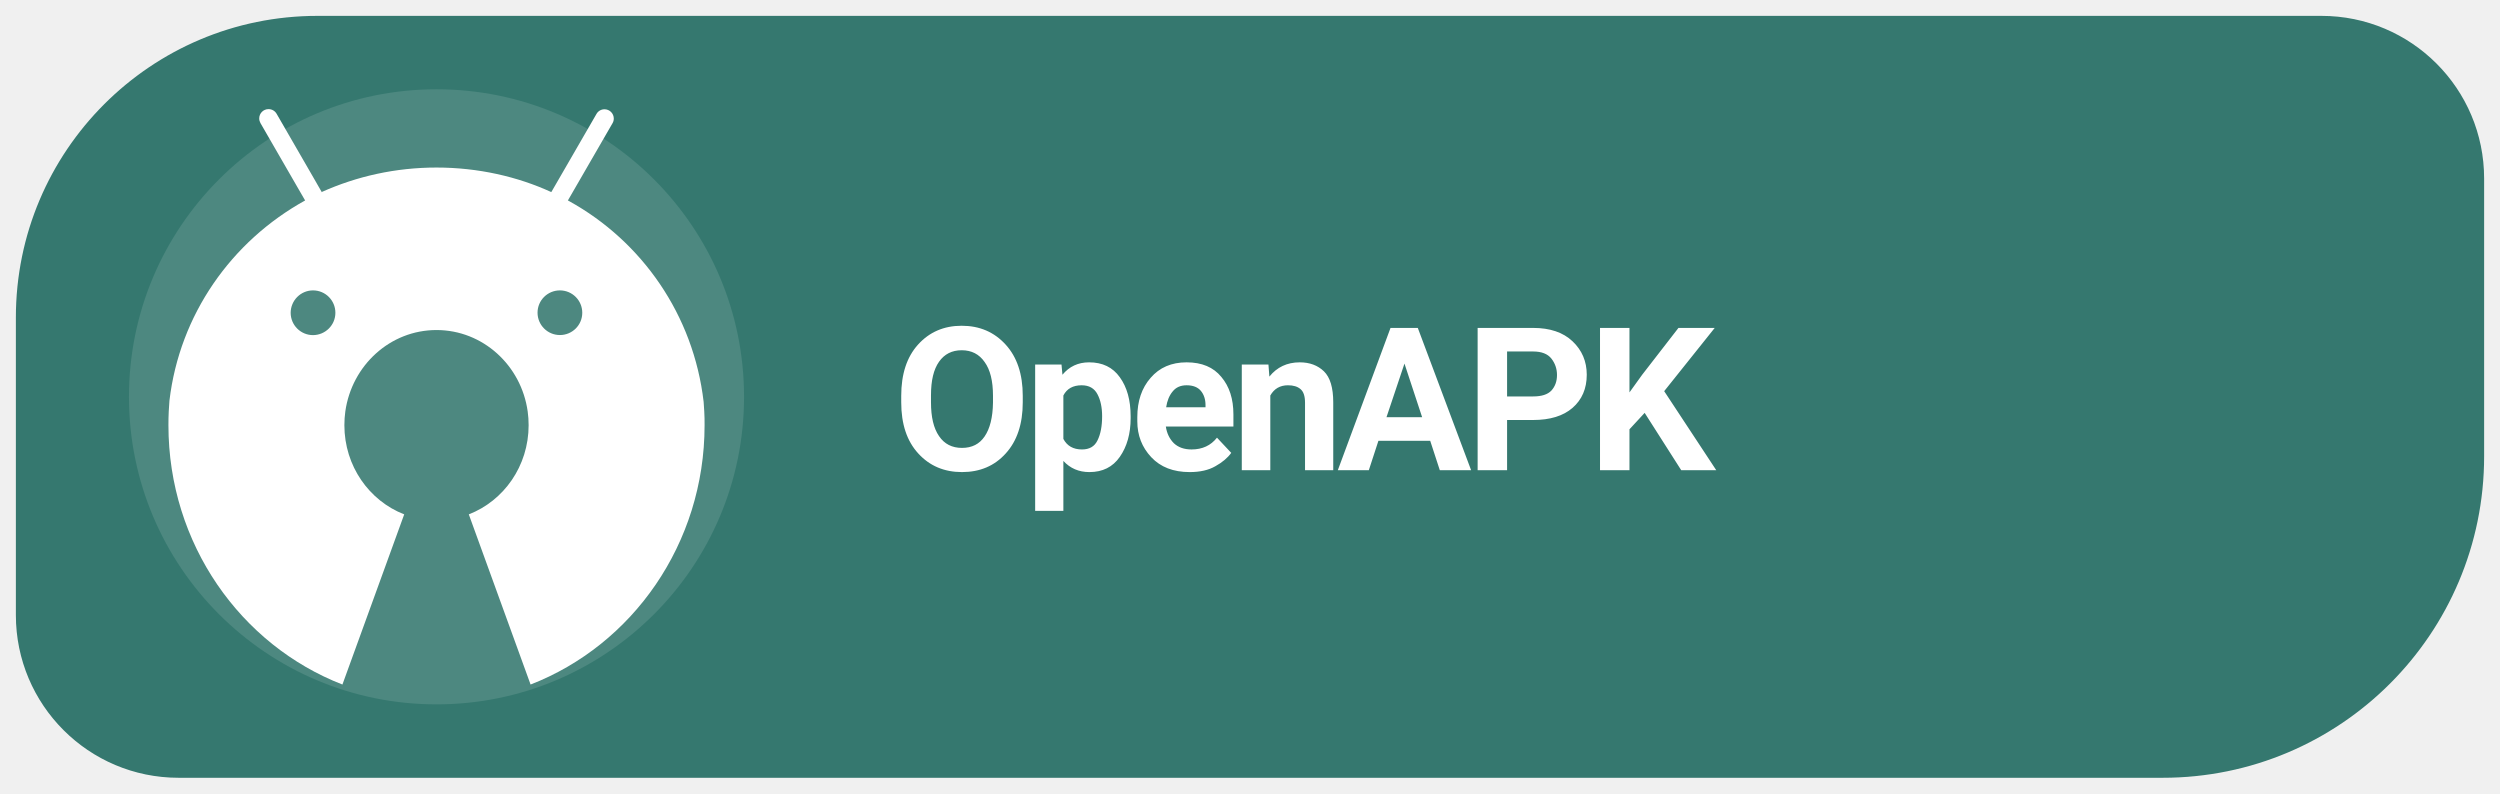
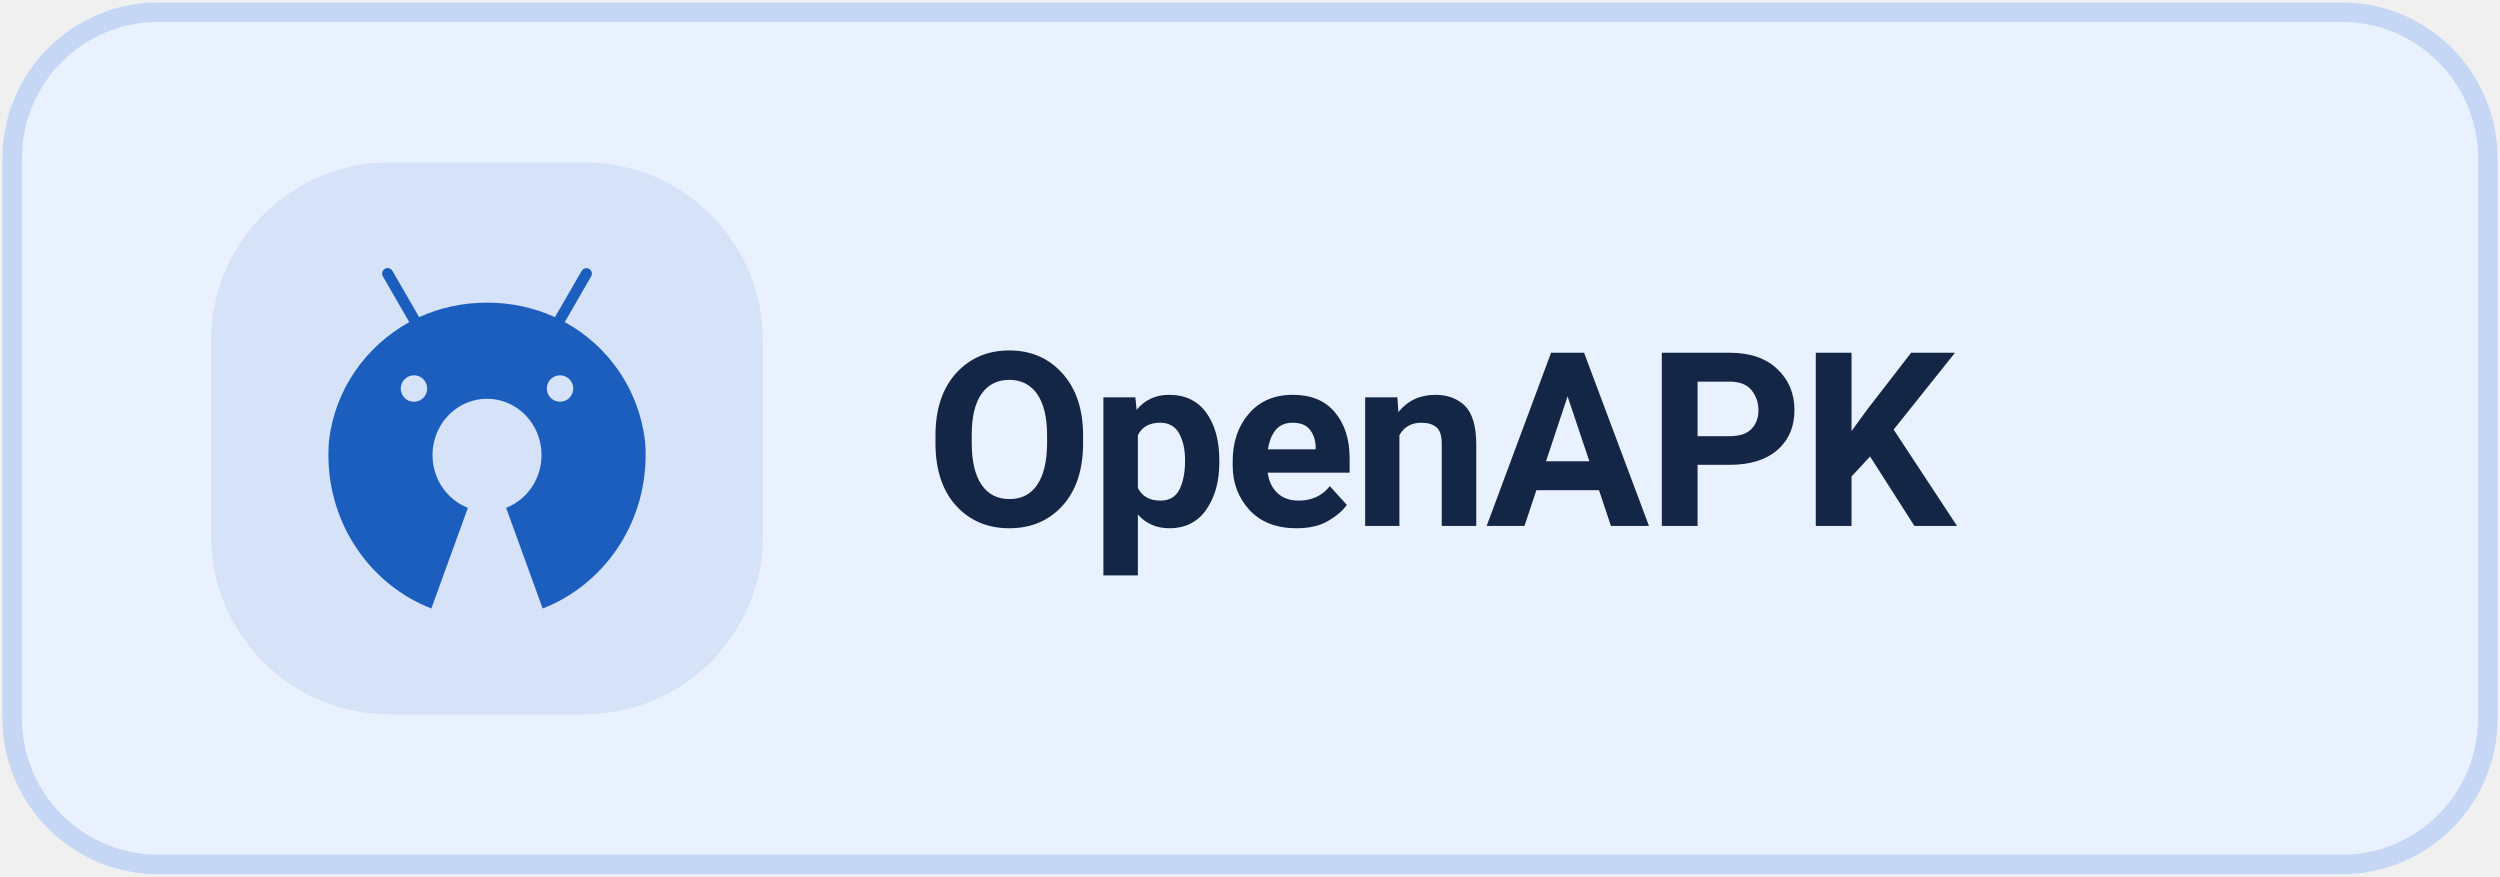
- <svg xmlns="http://www.w3.org/2000/svg" width="126" height="40" viewBox="0 0 126 40" role="img" aria-label="Get Levyra on OpenAPK">
-   <path d="M 16 .8 H 117 A 8.2 8.2 0 0 1 125.2 9 V 23 A 16.2 16.2 0 0 1 109 39.2 H 9 A 8.2 8.2 0 0 1 .8 31 V 16 A 15.2 15.2 0 0 1 16 .8 Z" fill="#35786F" />
-   <circle cx="22" cy="20" r="15.5" fill="#FFFFFF" fill-opacity=".12" />
-   <g transform="translate(-0.014 -0.568) scale(0.9613)">
-     <g transform="translate(6.5 5) scale(.041)">
-       <path fill="#FFFFFF" d="M742.4,418.6c-0.2-4.1-0.5-8.1-0.8-12.2c-12.9-111.3-79-205.3-171.9-256.7l-1.7-0.9l0,0l9.2-15.9l47.9-82.9c1-1.7,1.6-3.7,1.6-5.9c0-6.6-5.3-11.9-11.9-11.9c-4.4,0-8.2,2.4-10.2,5.9l0,0l-47.9,82.9l-9.9,17.1c-43.1-19.8-93.6-31.4-146.8-31.4c-52.3,0-102,11.2-146.8,31.3l0,0.1l-2.2,0.9c0.7-0.3,1.5-0.7,2.2-1l-9.8-17.1l-47.9-83c-2.1-3.6-5.9-5.9-10.3-5.9c-6.6,0-11.9,5.3-11.9,11.9c0,2.2,0.6,4.2,1.6,6l0,0l47.9,83l9.2,15.9C137.6,201,71.5,294.8,58.5,404.8c-0.4,4.6-0.7,9.2-0.9,13.8c-0.3,5.8-0.4,11.7-0.4,17.6c0,151.8,92.5,281.2,222.5,331.6l79-217.6c-44.7-17.3-76.5-61.8-76.5-114c0-6,0.4-11.9,1.2-17.6c8.3-58.9,57.3-104.1,116.6-104.1c59.3,0,108.4,45.2,116.6,104.1c0.8,5.8,1.2,11.6,1.2,17.6c0,52.2-31.8,96.7-76.5,114l79,217.6c130-50.4,222.5-179.8,222.5-331.6C742.9,430.3,742.7,424.4,742.4,418.6z M242.1,263.8c15.8,0,28.6,12.8,28.6,28.6c0,15.8-12.8,28.5-28.6,28.6c-15.8,0-28.6-12.8-28.6-28.6C213.6,276.6,226.4,263.8,242.1,263.8z M557.8,263.8c15.8,0,28.6,12.8,28.6,28.6c0,15.8-12.8,28.5-28.6,28.5c-15.8,0-28.6-12.8-28.6-28.6C529.2,276.6,542,263.8,557.8,263.8z" />
+ <svg xmlns="http://www.w3.org/2000/svg" width="136" height="47.69" viewBox="0 0 154 54" role="img" aria-label="Get Levyra on OpenAPK">
+   <path d="M 9.75 0.75 H 144.25 A 9 9 0 0 1 153.25 9.75 V 44.25 A 9 9 0 0 1 144.25 53.25 H 9.75 A 9 9 0 0 1 0.75 44.25 V 9.75 A 9 9 0 0 1 9.75 0.75 Z" fill="#EAF1FE" stroke="#C5D7F5" stroke-width="1.2" />
+   <rect x="13" y="10" width="34" height="34" rx="11" fill="#1B5EBE" fill-opacity="0.10" />
+   <g style="color:#1B5EBE">
+     <g transform="translate(18.6 15.6) scale(0.0285)">
+       <path fill="currentColor" d="M742.4,418.6c-0.2-4.1-0.5-8.1-0.8-12.2c-12.9-111.3-79-205.3-171.9-256.7l-1.7-0.9l0,0l9.2-15.9l47.9-82.9c1-1.7,1.6-3.7,1.6-5.9c0-6.6-5.3-11.9-11.9-11.9c-4.4,0-8.2,2.4-10.2,5.9l0,0l-47.9,82.9l-9.9,17.1c-43.1-19.8-93.6-31.4-146.8-31.4c-52.3,0-102,11.2-146.8,31.3l0,0.1l-2.2,0.9c0.7-0.3,1.5-0.7,2.2-1l-9.8-17.1l-47.9-83c-2.1-3.6-5.9-5.9-10.3-5.9c-6.6,0-11.9,5.3-11.9,11.9c0,2.2,0.6,4.2,1.6,6l0,0l47.9,83l9.2,15.9C137.6,201,71.5,294.8,58.5,404.8c-0.4,4.6-0.7,9.2-0.9,13.8c-0.3,5.8-0.4,11.7-0.4,17.6c0,151.8,92.5,281.2,222.5,331.6l79-217.6c-44.7-17.3-76.5-61.8-76.5-114c0-6,0.4-11.9,1.2-17.6c8.3-58.9,57.3-104.1,116.6-104.1c59.3,0,108.4,45.2,116.6,104.1c0.8,5.8,1.2,11.6,1.2,17.6c0,52.2-31.8,96.7-76.5,114l79,217.6c130-50.4,222.5-179.8,222.5-331.6C742.9,430.3,742.7,424.4,742.4,418.6z M242.1,263.8c15.8,0,28.6,12.8,28.6,28.6c0,15.8-12.8,28.5-28.6,28.6c-15.8,0-28.6-12.8-28.6-28.6C213.6,276.6,226.4,263.8,242.1,263.8z M557.8,263.8c15.8,0,28.6,12.8,28.6,28.6c0,15.8-12.8,28.5-28.6,28.5c-15.8,0-28.6-12.8-28.6-28.6C529.2,276.6,542,263.8,557.8,263.8z" />
    </g>
  </g>
-   <text x="45" y="23.7" font-family="system-ui,-apple-system,'Segoe UI',Roboto,Arial,sans-serif" font-size="10.1" font-weight="690" letter-spacing="-.35" fill="#FFFFFF">OpenAPK</text>
+   <text x="57" y="32.4" fill="#142645" font-family="system-ui,-apple-system,'Segoe UI',Roboto,Arial,sans-serif" font-size="15" font-weight="660" letter-spacing="-.2">OpenAPK</text>
</svg>
